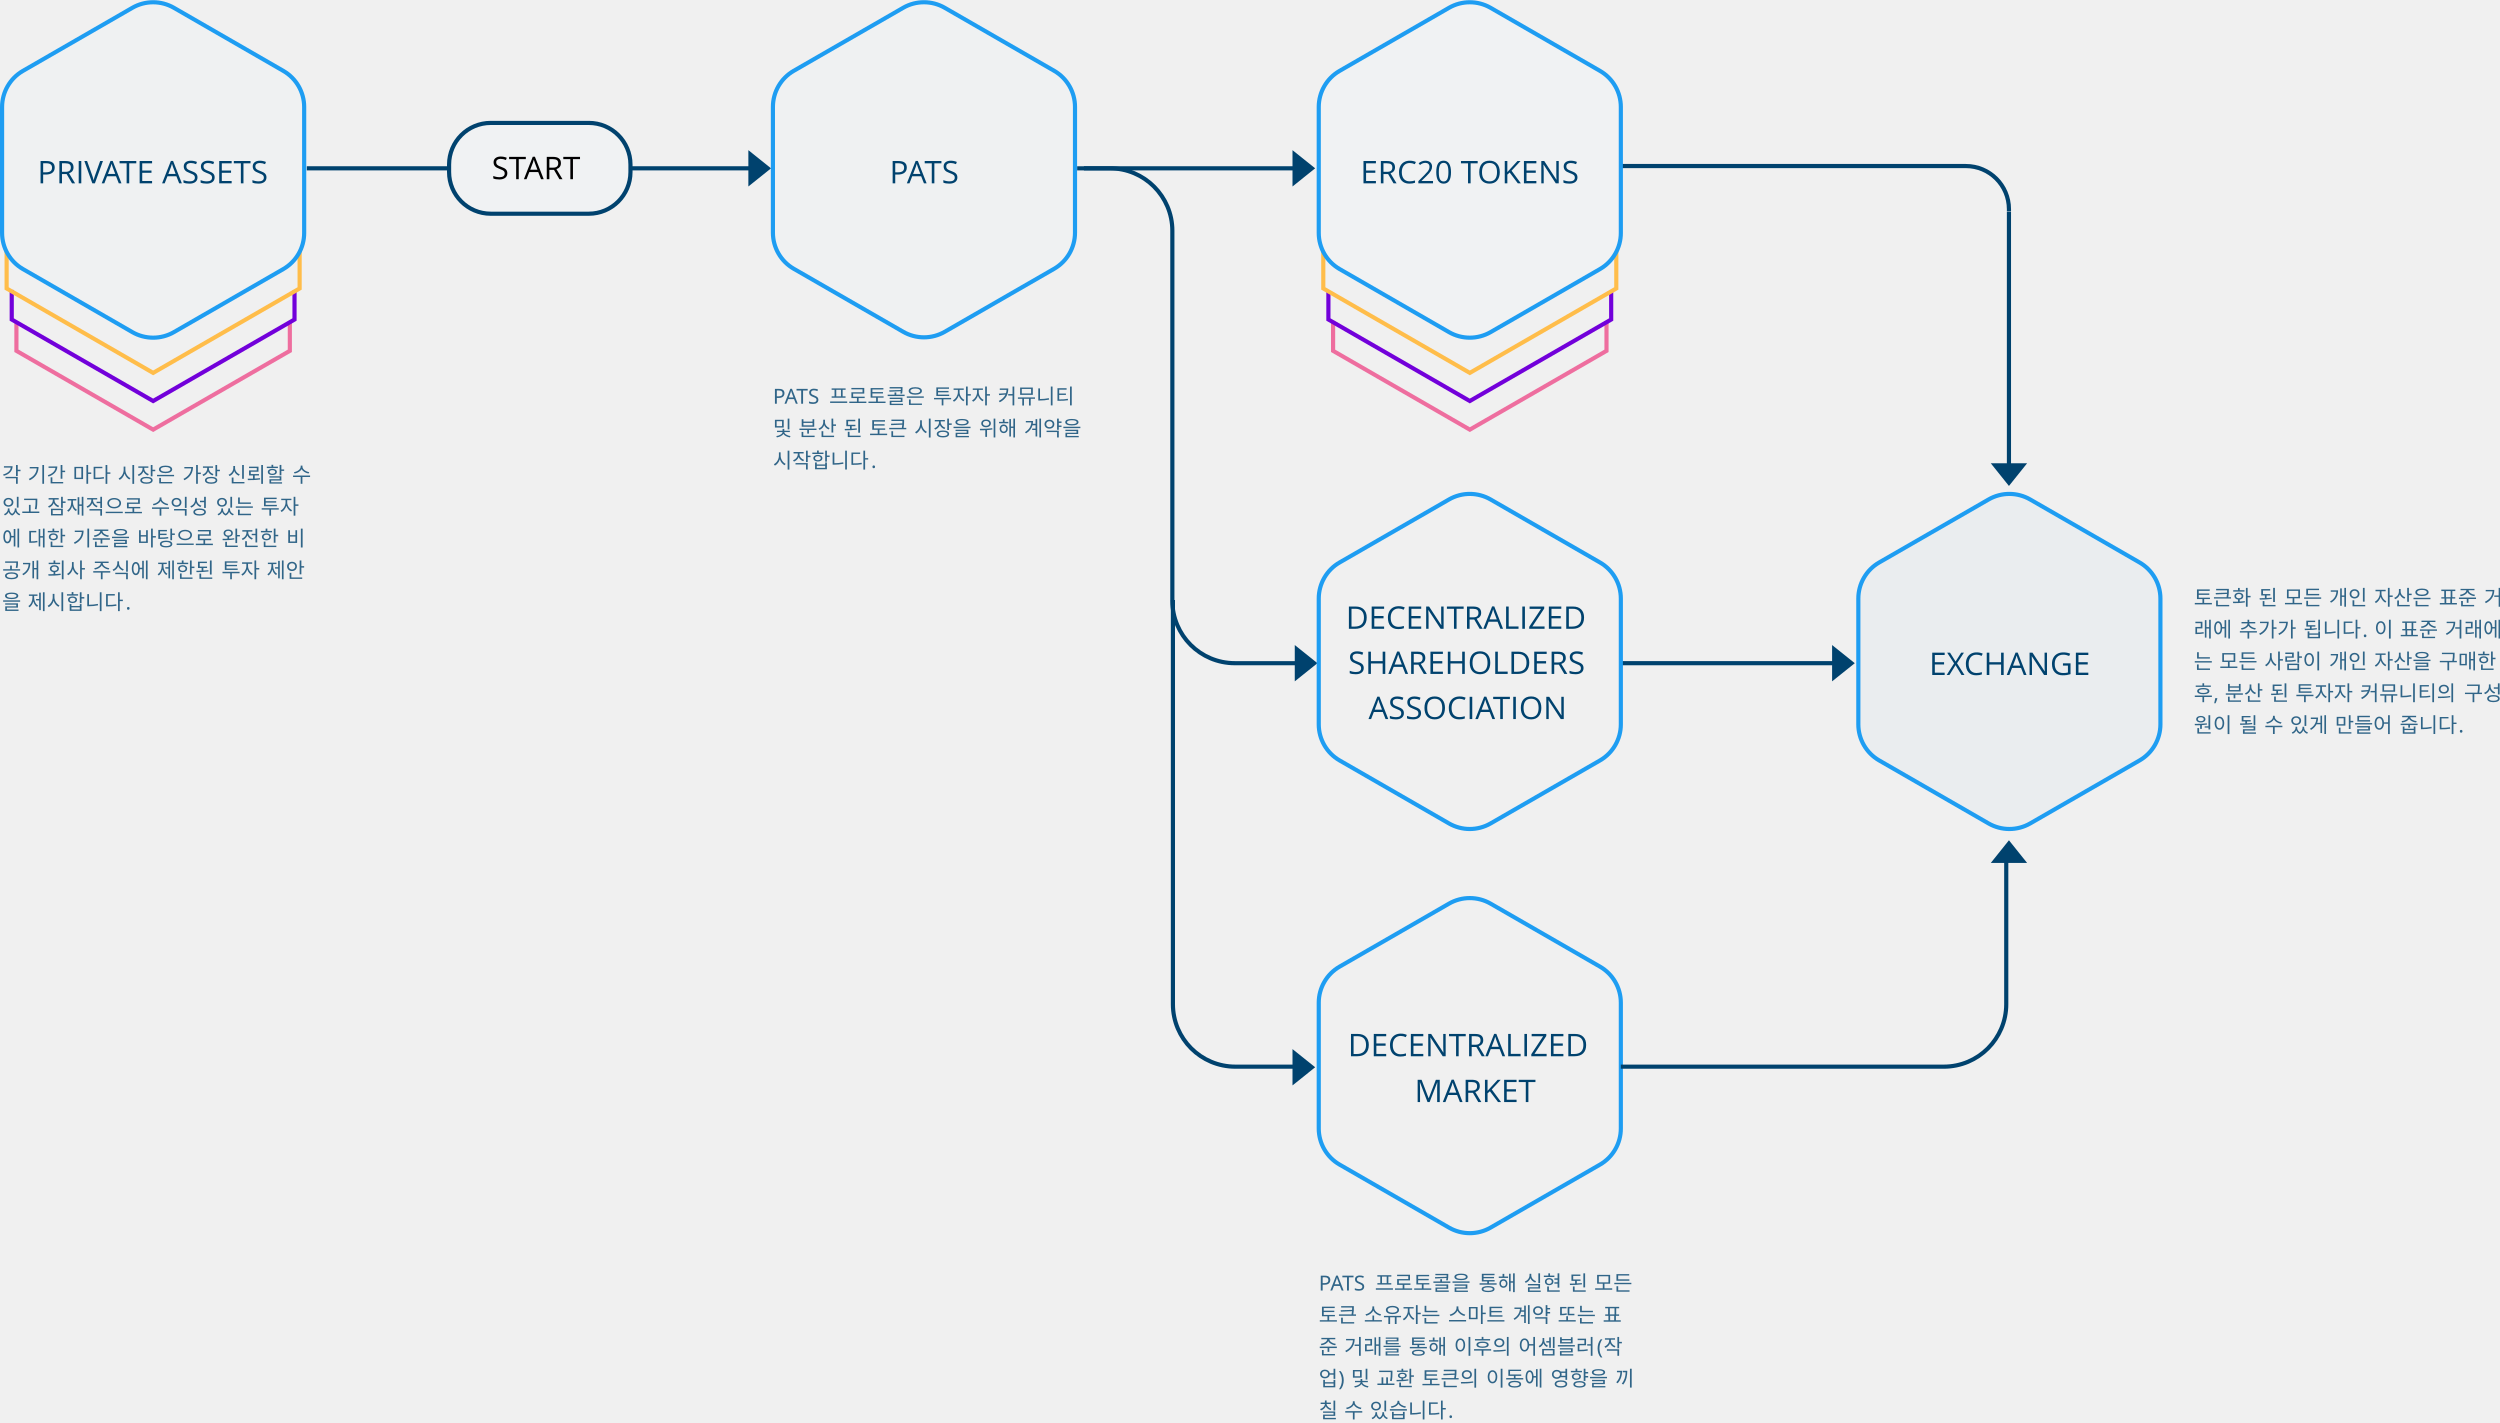
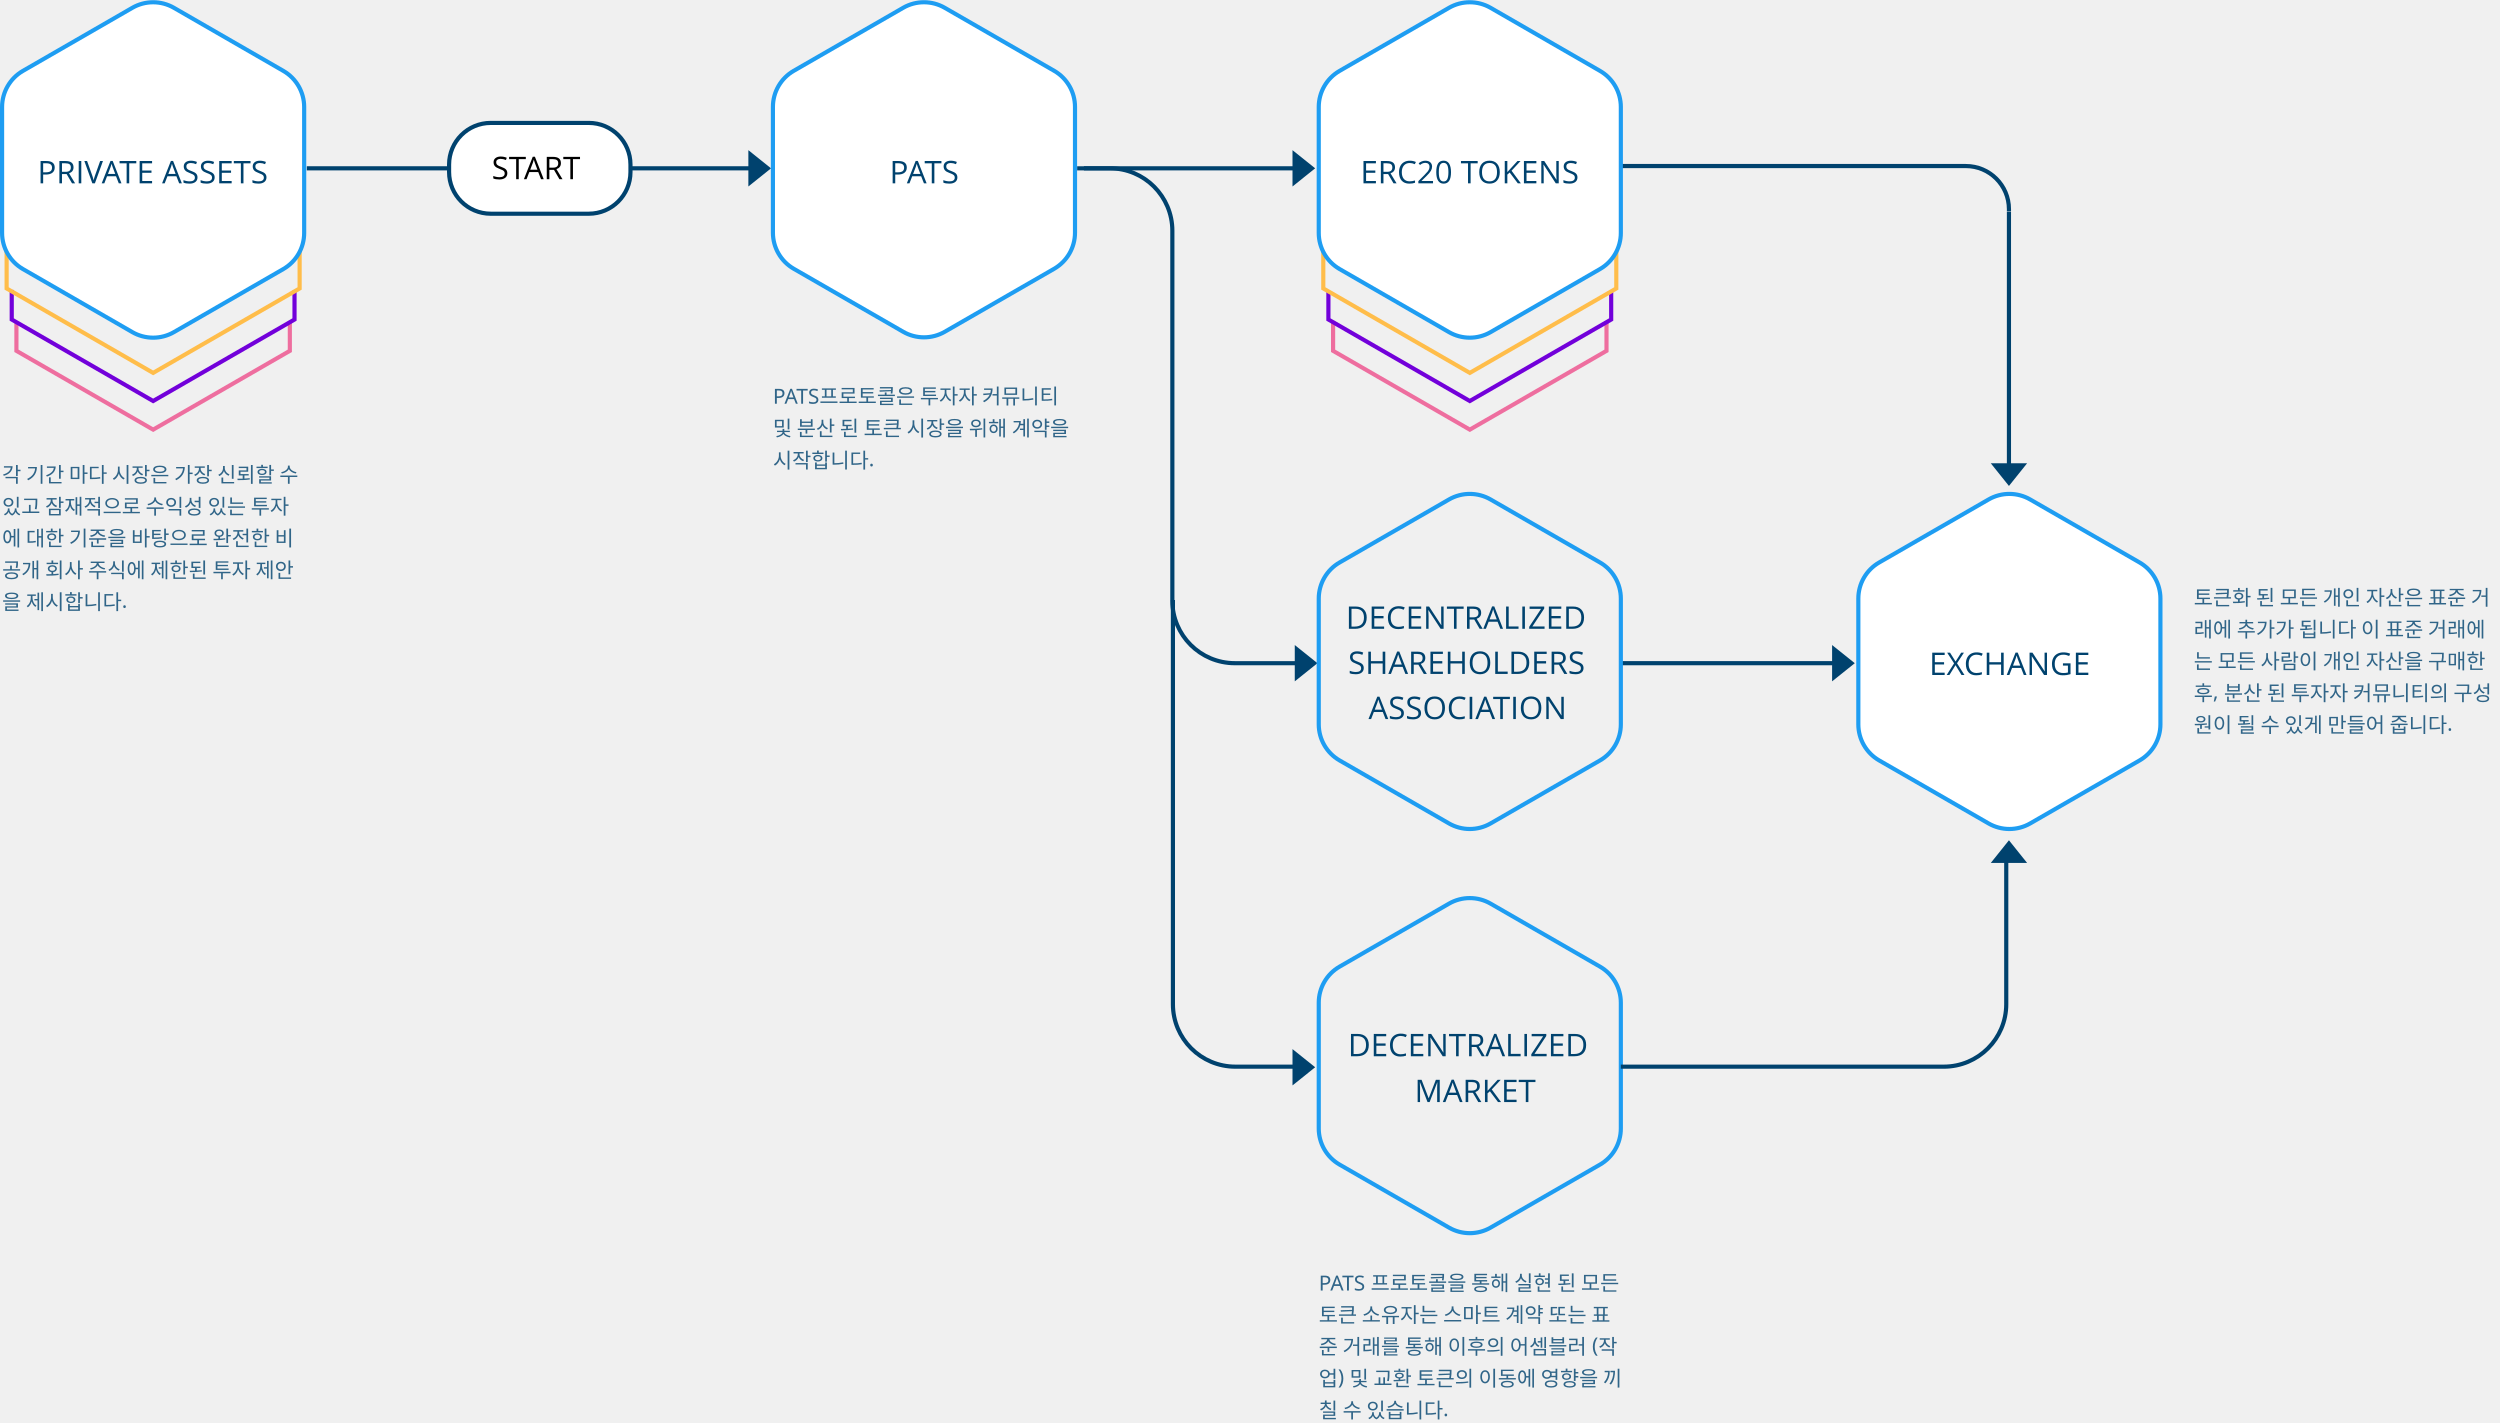
<svg xmlns="http://www.w3.org/2000/svg" width="1200" height="683" viewBox="0 0 1200 683">
  <g fill="none" fill-rule="evenodd">
    <path d="M147.25 80.792h218.493" stroke="#00426E" stroke-width="2" />
    <path fill="#00426E" d="M359.213 89.51V72.074l10.883 8.717z" />
    <path d="M520.278 80.792h106.65" stroke="#00426E" stroke-width="2" />
    <path fill="#00426E" d="M620.4 89.51V72.074l10.882 8.717z" />
    <path d="M778.199 318.33h109.916" stroke="#00426E" stroke-width="2" />
    <path fill="#00426E" d="M879.408 327.047v-17.434l10.883 8.717z" />
    <path d="M964.294 101.577V231.08" stroke="#00426E" stroke-width="2" />
    <path fill="#00426E" d="M955.577 222.375h17.434l-8.717 10.883zM973.01 414.21h-17.433l8.717-10.883z" />
    <path d="M517.021 80.792h15.708c16.569 0 30 13.432 30 30V288.33c0 16.569 13.432 30 30 30h35.573" stroke="#00426E" stroke-width="2" />
    <path fill="#00426E" d="M621.487 327.047v-17.434l10.883 8.717z" />
-     <rect width="87.062" height="43.585" rx="20" transform="translate(215.561 59)" fill="#F0F2F3" stroke="#00426E" stroke-width="2" />
+     <rect width="87.062" height="43.585" rx="20" transform="translate(215.561 59)" fill="#fff" stroke="#00426E" stroke-width="2" />
    <path d="M620.4 521v-17.434l10.882 8.717z" fill="#00426E" />
    <path d="M964.294 100.406c0-11.434-9.258-20.703-20.677-20.703M778.296 79.694h163.649" stroke-linecap="square" stroke="#00426E" stroke-width="2" />
-     <path d="M453.48 3.747l52.5 30.233A20 20 0 0 1 516 51.312v60.376a20 20 0 0 1-10.02 17.332l-52.5 30.233a20 20 0 0 1-19.96 0l-52.5-30.233A20 20 0 0 1 371 111.688V51.312a20 20 0 0 1 10.02-17.332l52.5-30.233a20 20 0 0 1 19.96 0z" stroke="#1E9DF2" stroke-width="2" fill="#EFF1F2" />
+     <path d="M453.48 3.747l52.5 30.233A20 20 0 0 1 516 51.312v60.376a20 20 0 0 1-10.02 17.332l-52.5 30.233a20 20 0 0 1-19.96 0l-52.5-30.233A20 20 0 0 1 371 111.688V51.312a20 20 0 0 1 10.02-17.332l52.5-30.233a20 20 0 0 1 19.96 0z" stroke="#1E9DF2" stroke-width="2" fill="#fff" />
    <g stroke-width="2">
      <path stroke="#EE6E9F" d="M771.12 154.074v14.324l-65.62 37.827-65.62-37.827v-14.38" />
      <path stroke="#7200DA" d="M773.367 140.222v13.143L705.5 192.487l-67.867-39.122v-13.143" />
      <path stroke="#FFBD4A" d="M705.5 16.842l70.32 40.536v81.073l-70.32 40.536-70.32-40.536V57.378z" />
-       <path d="M715.488 3.758l52.5 30.264A20 20 0 0 1 778 51.349v60.475a20 20 0 0 1-10.012 17.327l-52.5 30.264a20 20 0 0 1-19.976 0l-52.5-30.264A20 20 0 0 1 633 111.824V51.349a20 20 0 0 1 10.012-17.327l52.5-30.264a20 20 0 0 1 19.976 0z" stroke="#1E9DF2" fill="#F0F2F3" />
+       <path d="M715.488 3.758l52.5 30.264A20 20 0 0 1 778 51.349v60.475a20 20 0 0 1-10.012 17.327l-52.5 30.264a20 20 0 0 1-19.976 0l-52.5-30.264A20 20 0 0 1 633 111.824V51.349a20 20 0 0 1 10.012-17.327l52.5-30.264a20 20 0 0 1 19.976 0z" stroke="#1E9DF2" fill="#fff" />
    </g>
    <g stroke-width="2">
      <path stroke="#EE6E9F" d="M139.12 154.25v14.148L73.5 206.225 7.88 168.398v-13.976" />
      <path stroke="#7200DA" d="M141.367 139.519v13.846L73.5 192.487 5.633 153.365v-14.2" />
      <path stroke="#FFBD4A" d="M73.5 16.842l70.32 40.536v81.073L73.5 178.987 3.18 138.451V57.378z" />
-       <path d="M83.488 3.758l52.5 30.264A20 20 0 0 1 146 51.349v60.475a20 20 0 0 1-10.012 17.327l-52.5 30.264a20 20 0 0 1-19.976 0l-52.5-30.264A20 20 0 0 1 1 111.824V51.349a20 20 0 0 1 10.012-17.327l52.5-30.264a20 20 0 0 1 19.976 0z" stroke="#1E9DF2" fill="#EFF1F2" />
+       <path d="M83.488 3.758l52.5 30.264A20 20 0 0 1 146 51.349v60.475a20 20 0 0 1-10.012 17.327l-52.5 30.264a20 20 0 0 1-19.976 0l-52.5-30.264A20 20 0 0 1 1 111.824V51.349a20 20 0 0 1 10.012-17.327l52.5-30.264a20 20 0 0 1 19.976 0z" stroke="#1E9DF2" fill="#fff" />
    </g>
    <path d="M715.48 239.747l52.5 30.233A20 20 0 0 1 778 287.312v60.376a20 20 0 0 1-10.02 17.332l-52.5 30.233a20 20 0 0 1-19.96 0l-52.5-30.233A20 20 0 0 1 633 347.688v-60.376a20 20 0 0 1 10.02-17.332l52.5-30.233a20 20 0 0 1 19.96 0z" stroke="#1E9DF2" stroke-width="2" />
-     <g fill="#00426E" font-family="OpenSans-Regular, Open Sans" font-size="15">
-       <text transform="translate(646 285)">
-         <tspan x="0" y="16.833">DECENTRALIZED</tspan>
-       </text>
-       <text transform="translate(646 285)">
-         <tspan x="1.086" y="38.5">SHAREHOLDERS</tspan>
-       </text>
-       <text transform="translate(646 285)">
-         <tspan x="10.862" y="60.167">ASSOCIATION</tspan>
-       </text>
-     </g>
-     <path d="M974.48 239.747l52.5 30.233a20 20 0 0 1 10.02 17.332v60.376a20 20 0 0 1-10.02 17.332l-52.5 30.233a20 20 0 0 1-19.96 0l-52.5-30.233A20 20 0 0 1 892 347.688v-60.376a20 20 0 0 1 10.02-17.332l52.5-30.233a20 20 0 0 1 19.96 0z" stroke="#1E9DF2" stroke-width="2" fill="#EAEDEF" />
+     <text transform="translate(646 285)" fill="#00426E" font-family="OpenSans-Regular, Open Sans" font-size="15">
+       <tspan x="0" y="16.833">DECENTRALIZED</tspan>
+       <tspan x="1.086" y="38.5">SHAREHOLDERS</tspan>
+       <tspan x="10.862" y="60.167">ASSOCIATION</tspan>
+     </text>
+     <path d="M974.48 239.747l52.5 30.233a20 20 0 0 1 10.02 17.332v60.376a20 20 0 0 1-10.02 17.332l-52.5 30.233a20 20 0 0 1-19.96 0l-52.5-30.233A20 20 0 0 1 892 347.688v-60.376a20 20 0 0 1 10.02-17.332l52.5-30.233a20 20 0 0 1 19.96 0z" stroke="#1E9DF2" stroke-width="2" fill="#fff" />
    <path d="M715.48 433.747l52.5 30.233A20 20 0 0 1 778 481.312v60.376a20 20 0 0 1-10.02 17.332l-52.5 30.233a20 20 0 0 1-19.96 0l-52.5-30.233A20 20 0 0 1 633 541.688v-60.376a20 20 0 0 1 10.02-17.332l52.5-30.233a20 20 0 0 1 19.96 0z" stroke="#1E9DF2" stroke-width="2" />
    <g fill="#00426E">
      <path d="M657.02 501.543c0 1.768-.48 3.12-1.44 4.054-.96.935-2.34 1.403-4.142 1.403h-2.966v-10.708h3.281c1.665 0 2.96.461 3.882 1.384.923.923 1.385 2.212 1.385 3.867zm-1.319.044c0-1.396-.35-2.448-1.05-3.156-.702-.708-1.743-1.062-3.125-1.062h-1.809v8.554h1.516c1.485 0 2.6-.365 3.348-1.095.747-.73 1.12-1.81 1.12-3.24zm9.675 5.413h-5.969v-10.708h5.97v1.106h-4.725v3.45h4.439v1.098h-4.439v3.94h4.724V507zm6.958-9.749c-1.176 0-2.105.392-2.786 1.176-.682.784-1.022 1.857-1.022 3.219 0 1.401.328 2.484.985 3.248.657.764 1.593 1.147 2.809 1.147.747 0 1.599-.135 2.556-.403v1.091c-.742.278-1.658.417-2.747.417-1.577 0-2.794-.478-3.65-1.435-.858-.957-1.286-2.317-1.286-4.08 0-1.103.206-2.07.619-2.9a4.443 4.443 0 0 1 1.787-1.919c.779-.45 1.695-.674 2.75-.674 1.123 0 2.105.205 2.944.615l-.527 1.07c-.81-.381-1.621-.572-2.432-.572zM683.182 507h-5.97v-10.708h5.97v1.106h-4.724v3.45h4.438v1.098h-4.438v3.94h4.724V507zm10.737 0h-1.421l-5.852-8.987h-.059c.079 1.055.118 2.022.118 2.9V507h-1.15v-10.708h1.406l5.837 8.95h.059c-.01-.132-.032-.555-.066-1.27a22.05 22.05 0 0 1-.037-1.535v-6.145h1.165V507zm6.24 0h-1.245v-9.602h-3.391v-1.106h8.027v1.106h-3.39V507zm6.248-4.453V507h-1.245v-10.708h2.937c1.313 0 2.284.251 2.911.754.627.503.941 1.26.941 2.27 0 1.417-.718 2.374-2.153 2.872l2.908 4.812h-1.473l-2.592-4.453h-2.234zm0-1.07h1.706c.88 0 1.524-.174 1.934-.523.41-.35.615-.873.615-1.571 0-.708-.209-1.218-.626-1.53-.418-.313-1.088-.47-2.01-.47h-1.62v4.095zM721.165 507l-1.333-3.406h-4.292L714.222 507h-1.26l4.233-10.752h1.048L722.454 507h-1.289zm-1.721-4.526l-1.245-3.318c-.161-.42-.327-.935-.498-1.546-.108.47-.262.984-.462 1.546l-1.26 3.318h3.465zm4.482 4.526v-10.708h1.245v9.58h4.725V507h-5.97zm7.786 0v-10.708h1.245V507h-1.245zm10.671 0h-7.36v-.974l5.683-8.613h-5.508v-1.121h7.024v.974l-5.683 8.606h5.844V507zm8.042 0h-5.969v-10.708h5.97v1.106H745.7v3.45h4.439v1.098H745.7v3.94h4.724V507zm10.92-5.457c0 1.768-.479 3.12-1.439 4.054-.959.935-2.34 1.403-4.141 1.403h-2.967v-10.708h3.282c1.665 0 2.959.461 3.881 1.384.923.923 1.385 2.212 1.385 3.867zm-1.318.044c0-1.396-.35-2.448-1.05-3.156-.701-.708-1.743-1.062-3.124-1.062h-1.81v8.554h1.517c1.484 0 2.6-.365 3.347-1.095.747-.73 1.12-1.81 1.12-3.24zM685.21 529l-3.632-9.492h-.058c.068.752.102 1.645.102 2.68V529h-1.15v-10.708h1.875l3.391 8.833h.059l3.42-8.833h1.86V529h-1.244v-6.9c0-.79.034-1.65.102-2.578h-.059L686.214 529h-1.003zm15.536 0l-1.333-3.406h-4.292L693.802 529h-1.26l4.234-10.752h1.047L702.035 529h-1.29zm-1.722-4.526l-1.245-3.318c-.16-.42-.327-.935-.498-1.546-.107.47-.261.984-.461 1.546l-1.26 3.318h3.464zm5.728.073V529h-1.245v-10.708h2.937c1.313 0 2.284.251 2.911.754.628.503.941 1.26.941 2.27 0 1.417-.717 2.374-2.153 2.872l2.908 4.812h-1.472l-2.593-4.453h-2.234zm0-1.07h1.706c.88 0 1.524-.174 1.934-.523.41-.35.615-.873.615-1.571 0-.708-.208-1.218-.626-1.53-.417-.313-1.088-.47-2.01-.47h-1.619v4.095zM720.514 529h-1.465l-3.904-5.193-1.12.996V529h-1.246v-10.708h1.245v5.31l4.856-5.31h1.473l-4.307 4.65 4.468 6.058zm7.441 0h-5.97v-10.708h5.97v1.106h-4.724v3.45h4.438v1.098h-4.438v3.94h4.724V529zm5.669 0h-1.245v-9.602h-3.391v-1.106h8.027v1.106h-3.391V529z" />
    </g>
    <g fill="#00426E" font-family="BMHANNA, BM HANNA_TTF" font-size="10" opacity=".8">
      <text transform="translate(1 223)">
-         <tspan x="0" y="8.455">각</tspan>
-       </text>
-       <text transform="translate(1 223)">
-         <tspan x="12.226" y="8.455">기간</tspan>
-       </text>
-       <text transform="translate(1 223)">
-         <tspan x="33.854" y="8.455">마다</tspan>
-       </text>
-       <text transform="translate(1 223)">
-         <tspan x="55.481" y="8.455">시장은</tspan>
-       </text>
-       <text transform="translate(1 223)">
-         <tspan x="86.512" y="8.455">가장</tspan>
-       </text>
-       <text transform="translate(1 223)">
-         <tspan x="108.139" y="8.455">신뢰할</tspan>
-       </text>
-       <text transform="translate(1 223)">
-         <tspan x="139.169" y="8.455">수</tspan>
-       </text>
-       <text transform="translate(1 223)">
-         <tspan x="0" y="23.727">있고</tspan>
-       </text>
-       <text transform="translate(1 223)">
-         <tspan x="21.628" y="23.727">잠재적으로</tspan>
-       </text>
-       <text transform="translate(1 223)">
-         <tspan x="71.462" y="23.727">수익성</tspan>
-       </text>
-       <text transform="translate(1 223)">
-         <tspan x="102.492" y="23.727">있는</tspan>
-       </text>
-       <text transform="translate(1 223)">
-         <tspan x="124.12" y="23.727">투자</tspan>
-       </text>
-       <text transform="translate(1 223)">
-         <tspan x="0" y="39">에</tspan>
-       </text>
-       <text transform="translate(1 223)">
-         <tspan x="12.226" y="39">대한</tspan>
-       </text>
-       <text transform="translate(1 223)">
-         <tspan x="33.854" y="39">기준을</tspan>
-       </text>
-       <text transform="translate(1 223)">
-         <tspan x="64.884" y="39">바탕으로</tspan>
-       </text>
-       <text transform="translate(1 223)">
-         <tspan x="105.316" y="39">완전한</tspan>
-       </text>
-       <text transform="translate(1 223)">
-         <tspan x="136.346" y="39">비</tspan>
-       </text>
-       <text transform="translate(1 223)">
-         <tspan x="0" y="54.273">공개</tspan>
-       </text>
-       <text transform="translate(1 223)">
-         <tspan x="21.628" y="54.273">회사</tspan>
-       </text>
-       <text transform="translate(1 223)">
-         <tspan x="43.256" y="54.273">주식에</tspan>
-       </text>
-       <text transform="translate(1 223)">
-         <tspan x="74.286" y="54.273">제한된</tspan>
-       </text>
-       <text transform="translate(1 223)">
-         <tspan x="105.316" y="54.273">투자</tspan>
-       </text>
-       <text transform="translate(1 223)">
-         <tspan x="126.944" y="54.273">제안</tspan>
-       </text>
-       <text transform="translate(1 223)">
-         <tspan x="0" y="69.545">을</tspan>
-       </text>
-       <text transform="translate(1 223)">
-         <tspan x="12.226" y="69.545">제시합니다</tspan>
-       </text>
-       <text transform="translate(1 223)">
-         <tspan x="59.237" y="69.545">.</tspan>
+         <tspan x="0" y="8.455">각 기간 마다 시장은 가장 신뢰할 수</tspan>
+         <tspan x="0" y="23.727">있고 잠재적으로 수익성 있는 투자</tspan>
+         <tspan x="0" y="39">에 대한 기준을 바탕으로 완전한 비</tspan>
+         <tspan x="0" y="54.273">공개 회사 주식에 제한된 투자 제안</tspan>
+         <tspan x="0" y="69.545">을 제시합니다.</tspan>
      </text>
    </g>
    <g fill="#00426E" font-family="BMHANNA, BM HANNA_TTF" font-size="10" opacity=".8">
      <text transform="translate(371 185)">
-         <tspan x="0" y="8.8">PATS</tspan>
-       </text>
-       <text transform="translate(371 185)">
-         <tspan x="26.956" y="8.8">프로토콜은</tspan>
-       </text>
-       <text transform="translate(371 185)">
-         <tspan x="76.849" y="8.8">투자자</tspan>
-       </text>
-       <text transform="translate(371 185)">
-         <tspan x="107.916" y="8.8">커뮤니티</tspan>
-       </text>
-       <text transform="translate(371 185)">
-         <tspan x="0" y="24.2">및</tspan>
-       </text>
-       <text transform="translate(371 185)">
-         <tspan x="12.24" y="24.2">분산</tspan>
-       </text>
-       <text transform="translate(371 185)">
-         <tspan x="33.893" y="24.2">된</tspan>
-       </text>
-       <text transform="translate(371 185)">
-         <tspan x="46.134" y="24.2">토큰</tspan>
-       </text>
-       <text transform="translate(371 185)">
-         <tspan x="67.787" y="24.2">시장을</tspan>
-       </text>
-       <text transform="translate(371 185)">
-         <tspan x="98.853" y="24.2">위해</tspan>
-       </text>
-       <text transform="translate(371 185)">
-         <tspan x="120.507" y="24.2">계약을</tspan>
-       </text>
-       <text transform="translate(371 185)">
-         <tspan x="0" y="39.6">시작합니다</tspan>
-       </text>
-       <text transform="translate(371 185)">
-         <tspan x="47.066" y="39.6">.</tspan>
+         <tspan x="0" y="8.8">PATS프로토콜은 투자자 커뮤니티</tspan>
+         <tspan x="0" y="24.2">및 분산 된 토큰 시장을 위해 계약을</tspan>
+         <tspan x="0" y="39.6">시작합니다.</tspan>
      </text>
    </g>
    <g fill="#00426E" font-family="BMHANNA, BM HANNA_TTF" font-size="10" opacity=".8">
      <text transform="translate(1053 282)">
-         <tspan x="0" y="8.455">토큰화</tspan>
-       </text>
-       <text transform="translate(1053 282)">
-         <tspan x="31.048" y="8.455">된</tspan>
-       </text>
-       <text transform="translate(1053 282)">
-         <tspan x="43.281" y="8.455">모든</tspan>
-       </text>
-       <text transform="translate(1053 282)">
-         <tspan x="64.922" y="8.455">개인</tspan>
-       </text>
-       <text transform="translate(1053 282)">
-         <tspan x="86.562" y="8.455">자산은</tspan>
-       </text>
-       <text transform="translate(1053 282)">
-         <tspan x="117.61" y="8.455">표준</tspan>
-       </text>
-       <text transform="translate(1053 282)">
-         <tspan x="139.251" y="8.455">거</tspan>
-       </text>
-       <text transform="translate(1053 282)">
-         <tspan x="0" y="23.727">래에</tspan>
-       </text>
-       <text transform="translate(1053 282)">
-         <tspan x="21.641" y="23.727">추가가</tspan>
-       </text>
-       <text transform="translate(1053 282)">
-         <tspan x="52.689" y="23.727">됩니다</tspan>
-       </text>
-       <text transform="translate(1053 282)">
-         <tspan x="80.912" y="23.727">.</tspan>
-       </text>
-       <text transform="translate(1053 282)">
-         <tspan x="86.631" y="23.727">이</tspan>
-       </text>
-       <text transform="translate(1053 282)">
-         <tspan x="98.864" y="23.727">표준</tspan>
-       </text>
-       <text transform="translate(1053 282)">
-         <tspan x="120.504" y="23.727">거래에</tspan>
-       </text>
-       <text transform="translate(1053 282)">
-         <tspan x="0" y="39">는</tspan>
-       </text>
-       <text transform="translate(1053 282)">
-         <tspan x="12.233" y="39">모든</tspan>
-       </text>
-       <text transform="translate(1053 282)">
-         <tspan x="33.873" y="39">사람이</tspan>
-       </text>
-       <text transform="translate(1053 282)">
-         <tspan x="64.922" y="39">개인</tspan>
-       </text>
-       <text transform="translate(1053 282)">
-         <tspan x="86.562" y="39">자산을</tspan>
-       </text>
-       <text transform="translate(1053 282)">
-         <tspan x="117.61" y="39">구매한</tspan>
-       </text>
-       <text transform="translate(1053 282)">
-         <tspan x="0" y="54.273">후</tspan>
-       </text>
-       <text transform="translate(1053 282)">
-         <tspan x="9.408" y="54.273">,</tspan>
-       </text>
-       <text transform="translate(1053 282)">
-         <tspan x="14.899" y="54.273">분산</tspan>
-       </text>
-       <text transform="translate(1053 282)">
-         <tspan x="36.539" y="54.273">된</tspan>
-       </text>
-       <text transform="translate(1053 282)">
-         <tspan x="48.772" y="54.273">투자자</tspan>
-       </text>
-       <text transform="translate(1053 282)">
-         <tspan x="79.82" y="54.273">커뮤니티의</tspan>
-       </text>
-       <text transform="translate(1053 282)">
-         <tspan x="129.684" y="54.273">구성</tspan>
-       </text>
-       <text transform="translate(1053 282)">
-         <tspan x="0" y="69.545">원이</tspan>
-       </text>
-       <text transform="translate(1053 282)">
-         <tspan x="21.641" y="69.545">될</tspan>
-       </text>
-       <text transform="translate(1053 282)">
-         <tspan x="33.873" y="69.545">수</tspan>
-       </text>
-       <text transform="translate(1053 282)">
-         <tspan x="46.106" y="69.545">있게</tspan>
-       </text>
-       <text transform="translate(1053 282)">
-         <tspan x="67.747" y="69.545">만들어</tspan>
-       </text>
-       <text transform="translate(1053 282)">
-         <tspan x="98.795" y="69.545">줍니다</tspan>
-       </text>
-       <text transform="translate(1053 282)">
-         <tspan x="127.018" y="69.545">.</tspan>
+         <tspan x="0" y="8.455">토큰화 된 모든 개인 자산은 표준 거</tspan>
+         <tspan x="0" y="23.727">래에 추가가 됩니다 이 표준 거래에</tspan>
+         <tspan x="0" y="39">는 모든 사람이 개인 자산을 구매한</tspan>
+         <tspan x="0" y="54.273">후, 분산 된 투자자 커뮤니티의 구성</tspan>
+         <tspan x="0" y="69.545">원이 될 수 있게 만들어 줍니다.</tspan>
      </text>
    </g>
    <g fill="#00426E" font-family="BMHANNA, BM HANNA_TTF" font-size="10" opacity=".8">
      <text transform="translate(633 611)">
-         <tspan x="0" y="8.455">PATS</tspan>
-       </text>
-       <text transform="translate(633 611)">
-         <tspan x="26.909" y="8.455">프로토콜을</tspan>
-       </text>
-       <text transform="translate(633 611)">
-         <tspan x="76.715" y="8.455">통해</tspan>
-       </text>
-       <text transform="translate(633 611)">
-         <tspan x="98.33" y="8.455">실현</tspan>
-       </text>
-       <text transform="translate(633 611)">
-         <tspan x="119.946" y="8.455">된</tspan>
-       </text>
-       <text transform="translate(633 611)">
-         <tspan x="132.164" y="8.455">모든</tspan>
-       </text>
-       <text transform="translate(633 611)">
-         <tspan x="0" y="23.727">토큰</tspan>
-       </text>
-       <text transform="translate(633 611)">
-         <tspan x="21.615" y="23.727">소유자는</tspan>
-       </text>
-       <text transform="translate(633 611)">
-         <tspan x="62.024" y="23.727">스마트</tspan>
-       </text>
-       <text transform="translate(633 611)">
-         <tspan x="93.037" y="23.727">계약</tspan>
-       </text>
-       <text transform="translate(633 611)">
-         <tspan x="114.652" y="23.727">또는</tspan>
-       </text>
-       <text transform="translate(633 611)">
-         <tspan x="136.267" y="23.727">표</tspan>
-       </text>
-       <text transform="translate(633 611)">
-         <tspan x="0" y="39">준</tspan>
-       </text>
-       <text transform="translate(633 611)">
-         <tspan x="12.219" y="39">거래를</tspan>
-       </text>
-       <text transform="translate(633 611)">
-         <tspan x="43.231" y="39">통해</tspan>
-       </text>
-       <text transform="translate(633 611)">
-         <tspan x="64.846" y="39">이후의</tspan>
-       </text>
-       <text transform="translate(633 611)">
-         <tspan x="95.859" y="39">어셈블러</tspan>
-       </text>
-       <text transform="translate(633 611)">
-         <tspan x="133.446" y="39">(</tspan>
-       </text>
-       <text transform="translate(633 611)">
-         <tspan x="136.66" y="39">작</tspan>
-       </text>
-       <text transform="translate(633 611)">
-         <tspan x="0" y="54.273">업</tspan>
-       </text>
-       <text transform="translate(633 611)">
-         <tspan x="9.397" y="54.273">)</tspan>
-       </text>
-       <text transform="translate(633 611)">
-         <tspan x="15.433" y="54.273">및</tspan>
-       </text>
-       <text transform="translate(633 611)">
-         <tspan x="27.652" y="54.273">교환</tspan>
-       </text>
-       <text transform="translate(633 611)">
-         <tspan x="49.267" y="54.273">토큰의</tspan>
-       </text>
-       <text transform="translate(633 611)">
-         <tspan x="80.279" y="54.273">이동에</tspan>
-       </text>
-       <text transform="translate(633 611)">
-         <tspan x="111.292" y="54.273">영향을</tspan>
-       </text>
-       <text transform="translate(633 611)">
-         <tspan x="142.304" y="54.273">끼</tspan>
-       </text>
-       <text transform="translate(633 611)">
-         <tspan x="0" y="69.545">칠</tspan>
-       </text>
-       <text transform="translate(633 611)">
-         <tspan x="12.219" y="69.545">수</tspan>
-       </text>
-       <text transform="translate(633 611)">
-         <tspan x="24.437" y="69.545">있습니다</tspan>
-       </text>
-       <text transform="translate(633 611)">
-         <tspan x="62.024" y="69.545">.</tspan>
+         <tspan x="0" y="8.455">PATS 프로토콜을 통해 실현 된 모든</tspan>
+         <tspan x="0" y="23.727">토큰 소유자는 스마트 계약 또는 표</tspan>
+         <tspan x="0" y="39">준 거래를 통해 이후의 어셈블러 (작</tspan>
+         <tspan x="0" y="54.273">업) 및 교환 토큰의 이동에 영향을 끼</tspan>
+         <tspan x="0" y="69.545">칠 수 있습니다.</tspan>
      </text>
    </g>
    <path d="M563 288v194c0 16.569 13.431 30 30 30h32M778 512h155c16.569 0 30-13.431 30-30v-70" stroke="#00426E" stroke-width="2" />
    <path d="M243.515 83.15c0 .943-.342 1.678-1.026 2.205-.683.528-1.611.791-2.783.791-1.27 0-2.246-.163-2.93-.49v-1.201c.44.185.918.332 1.436.439.517.107 1.03.161 1.538.161.83 0 1.455-.157 1.875-.472.42-.315.63-.753.63-1.315 0-.371-.075-.675-.224-.912-.148-.237-.397-.455-.747-.655-.349-.2-.88-.428-1.593-.681-.996-.357-1.707-.78-2.135-1.268-.427-.488-.64-1.125-.64-1.911 0-.825.31-1.482.93-1.97.62-.489 1.44-.733 2.46-.733 1.065 0 2.044.195 2.938.586l-.389 1.084c-.883-.371-1.743-.557-2.578-.557-.659 0-1.174.142-1.545.425-.371.283-.557.677-.557 1.18 0 .37.069.675.205.911.137.237.368.454.693.652.324.198.821.416 1.49.656 1.123.4 1.896.83 2.318 1.289.422.459.634 1.054.634 1.787zM249 86h-1.245v-9.602h-3.39v-1.106h8.027v1.106H249V86zm10.687 0l-1.333-3.406h-4.292L252.743 86h-1.26l4.234-10.752h1.047L260.976 86h-1.29zm-1.722-4.526l-1.245-3.318a17.77 17.77 0 0 1-.498-1.546c-.107.47-.261.984-.461 1.546l-1.26 3.318h3.464zm5.728.073V86h-1.245V75.292h2.937c1.313 0 2.284.251 2.911.754.628.503.941 1.26.941 2.27 0 1.417-.717 2.374-2.153 2.872L269.992 86h-1.472l-2.593-4.453h-2.234zm0-1.07h1.706c.88 0 1.524-.174 1.934-.523.41-.35.615-.873.615-1.571 0-.708-.208-1.218-.626-1.53-.417-.313-1.088-.47-2.01-.47h-1.62v4.095zM275.016 86h-1.245v-9.602h-3.391v-1.106h8.027v1.106h-3.39V86z" fill="#000" />
    <path d="M26.262 80.412c0 1.084-.37 1.918-1.11 2.501-.74.584-1.798.876-3.175.876h-1.26V88h-1.245V77.292h2.776c2.676 0 4.014 1.04 4.014 3.12zm-5.545 2.307h1.12c1.104 0 1.903-.178 2.396-.534.493-.357.74-.928.74-1.714 0-.708-.232-1.236-.696-1.582-.464-.347-1.187-.52-2.168-.52h-1.392v4.35zm9.031.828V88h-1.245V77.292h2.937c1.313 0 2.284.251 2.911.754.628.503.941 1.26.941 2.27 0 1.417-.717 2.374-2.153 2.872L36.047 88h-1.472l-2.593-4.453h-2.234zm0-1.07h1.707c.879 0 1.523-.174 1.933-.523.41-.35.615-.873.615-1.571 0-.708-.208-1.218-.626-1.53-.417-.313-1.087-.47-2.01-.47h-1.619v4.095zM37.775 88V77.292h1.246V88h-1.246zm10.298-10.708h1.34L45.554 88h-1.23l-3.838-10.708h1.319l2.46 6.929c.284.796.508 1.57.674 2.321.176-.79.406-1.58.689-2.365l2.446-6.885zM57.016 88l-1.333-3.406h-4.292L50.073 88h-1.26l4.233-10.752h1.048L58.305 88h-1.289zm-1.721-4.526l-1.245-3.318c-.161-.42-.327-.935-.498-1.546-.108.47-.261.984-.462 1.546l-1.26 3.318h3.465zM62.025 88h-1.244v-9.602H57.39v-1.106h8.027v1.106h-3.391V88zm10.973 0h-5.97V77.292h5.97v1.106h-4.725v3.45h4.439v1.098h-4.439v3.94h4.725V88zm13 0l-1.333-3.406h-4.292L79.055 88h-1.26l4.233-10.752h1.048L87.287 88h-1.289zm-1.721-4.526l-1.245-3.318c-.161-.42-.327-.935-.498-1.546-.108.47-.262.984-.462 1.546l-1.26 3.318h3.465zm10.525 1.677c0 .942-.342 1.677-1.026 2.204-.683.528-1.611.791-2.783.791-1.27 0-2.246-.163-2.93-.49v-1.201c.44.185.918.332 1.436.439.518.107 1.03.161 1.538.161.83 0 1.455-.157 1.875-.472.42-.315.63-.753.63-1.315 0-.371-.074-.675-.223-.912-.15-.237-.398-.455-.747-.655-.35-.2-.88-.428-1.593-.681-.997-.357-1.708-.78-2.135-1.268-.428-.488-.641-1.125-.641-1.911 0-.825.31-1.482.93-1.97.62-.489 1.44-.733 2.46-.733 1.065 0 2.044.195 2.938.586l-.388 1.084c-.884-.371-1.744-.557-2.579-.557-.659 0-1.174.142-1.545.425-.371.283-.557.677-.557 1.18 0 .37.069.675.205.911.137.237.368.454.693.652.324.198.821.416 1.49.656 1.123.4 1.896.83 2.318 1.289.423.459.634 1.054.634 1.787zm8.232 0c0 .942-.342 1.677-1.025 2.204-.684.528-1.612.791-2.783.791-1.27 0-2.247-.163-2.93-.49v-1.201c.44.185.918.332 1.435.439.518.107 1.03.161 1.539.161.83 0 1.455-.157 1.875-.472.42-.315.63-.753.63-1.315 0-.371-.075-.675-.224-.912-.149-.237-.398-.455-.747-.655-.35-.2-.88-.428-1.593-.681-.996-.357-1.708-.78-2.135-1.268-.427-.488-.64-1.125-.64-1.911 0-.825.31-1.482.93-1.97.62-.489 1.44-.733 2.46-.733 1.065 0 2.044.195 2.937.586l-.388 1.084c-.884-.371-1.743-.557-2.578-.557-.66 0-1.174.142-1.546.425-.37.283-.556.677-.556 1.18 0 .37.068.675.205.911.137.237.367.454.692.652.325.198.822.416 1.49.656 1.124.4 1.896.83 2.319 1.289.422.459.633 1.054.633 1.787zm8.16 2.849h-5.97V77.292h5.97v1.106h-4.725v3.45h4.439v1.098h-4.439v3.94h4.724V88zm5.668 0h-1.245v-9.602h-3.39v-1.106h8.026v1.106h-3.39V88zm11.045-2.85c0 .943-.342 1.678-1.025 2.205-.684.528-1.611.791-2.783.791-1.27 0-2.246-.163-2.93-.49v-1.201c.44.185.918.332 1.435.439.518.107 1.03.161 1.539.161.83 0 1.455-.157 1.875-.472.42-.315.63-.753.63-1.315 0-.371-.075-.675-.224-.912-.149-.237-.398-.455-.747-.655-.35-.2-.88-.428-1.593-.681-.996-.357-1.708-.78-2.135-1.268-.427-.488-.64-1.125-.64-1.911 0-.825.31-1.482.93-1.97.62-.489 1.44-.733 2.46-.733 1.065 0 2.044.195 2.937.586l-.388 1.084c-.884-.371-1.743-.557-2.578-.557-.66 0-1.174.142-1.545.425-.372.283-.557.677-.557 1.18 0 .37.068.675.205.911.137.237.367.454.692.652.325.198.822.416 1.49.656 1.124.4 1.896.83 2.319 1.289.422.459.633 1.054.633 1.787zM435.262 80.412c0 1.084-.37 1.918-1.11 2.501-.74.584-1.798.876-3.175.876h-1.26V88h-1.245V77.292h2.776c2.676 0 4.014 1.04 4.014 3.12zm-5.545 2.307h1.12c1.104 0 1.903-.178 2.396-.534.493-.357.74-.928.74-1.714 0-.708-.232-1.236-.696-1.582-.464-.347-1.187-.52-2.168-.52h-1.392v4.35zM443.487 88l-1.333-3.406h-4.292L436.543 88h-1.26l4.234-10.752h1.047L444.776 88h-1.29zm-1.721-4.526l-1.245-3.318a17.77 17.77 0 0 1-.499-1.546c-.107.47-.26.984-.461 1.546l-1.26 3.318h3.465zm6.73 4.526h-1.245v-9.602h-3.39v-1.106h8.027v1.106h-3.391V88zm11.046-2.85c0 .943-.342 1.678-1.026 2.205-.683.528-1.611.791-2.783.791-1.27 0-2.246-.163-2.93-.49v-1.201c.44.185.918.332 1.436.439.517.107 1.03.161 1.538.161.83 0 1.455-.157 1.875-.472.42-.315.63-.753.63-1.315 0-.371-.075-.675-.224-.912-.149-.237-.398-.455-.747-.655s-.88-.428-1.593-.681c-.996-.357-1.708-.78-2.135-1.268-.427-.488-.64-1.125-.64-1.911 0-.825.31-1.482.93-1.97.62-.489 1.44-.733 2.46-.733 1.065 0 2.044.195 2.938.586l-.389 1.084c-.883-.371-1.743-.557-2.578-.557-.659 0-1.174.142-1.545.425-.371.283-.557.677-.557 1.18 0 .37.069.675.205.911.137.237.368.454.692.652.325.198.822.416 1.49.656 1.124.4 1.897.83 2.319 1.289.422.459.634 1.054.634 1.787zM660.441 88h-5.969V77.292h5.97v1.106h-4.725v3.45h4.439v1.098h-4.439v3.94h4.724V88zm3.619-4.453V88h-1.246V77.292h2.937c1.314 0 2.284.251 2.912.754.627.503.941 1.26.941 2.27 0 1.417-.718 2.374-2.153 2.872L670.358 88h-1.472l-2.593-4.453h-2.233zm0-1.07h1.706c.879 0 1.524-.174 1.934-.523.41-.35.615-.873.615-1.571 0-.708-.209-1.218-.626-1.53-.418-.313-1.088-.47-2.01-.47h-1.62v4.095zm12.612-4.226c-1.177 0-2.106.392-2.787 1.176-.681.784-1.022 1.857-1.022 3.219 0 1.401.329 2.484.985 3.248.657.764 1.593 1.147 2.81 1.147.746 0 1.598-.135 2.555-.403v1.091c-.742.278-1.657.417-2.746.417-1.577 0-2.794-.478-3.651-1.435-.857-.957-1.286-2.317-1.286-4.08 0-1.103.207-2.07.62-2.9a4.443 4.443 0 0 1 1.786-1.919c.78-.45 1.696-.674 2.75-.674 1.124 0 2.105.205 2.945.615l-.527 1.07c-.811-.381-1.622-.572-2.432-.572zM687.849 88h-7.039v-1.047l2.82-2.835c.86-.869 1.426-1.49 1.7-1.86.273-.371.478-.733.614-1.084.137-.352.205-.73.205-1.135 0-.572-.173-1.025-.52-1.36-.346-.334-.827-.5-1.442-.5-.445 0-.866.072-1.264.219-.398.146-.841.413-1.33.798l-.644-.827c.987-.82 2.06-1.23 3.223-1.23 1.006 0 1.794.257 2.366.772.57.515.857 1.207.857 2.076 0 .679-.19 1.35-.572 2.014-.38.665-1.094 1.504-2.138 2.52l-2.344 2.292v.06h5.508V88zm8.635-5.369c0 1.85-.292 3.233-.875 4.146-.584.913-1.476 1.37-2.677 1.37-1.153 0-2.03-.468-2.63-1.403-.6-.935-.9-2.306-.9-4.113 0-1.865.29-3.25.87-4.152.582-.904 1.468-1.355 2.66-1.355 1.162 0 2.044.47 2.647 1.413.603.942.905 2.307.905 4.094zm-5.852 0c0 1.558.183 2.692.55 3.402.365.71.949 1.066 1.75 1.066.81 0 1.397-.36 1.761-1.08.364-.72.546-1.85.546-3.388 0-1.538-.182-2.664-.546-3.38-.364-.715-.95-1.073-1.761-1.073-.801 0-1.385.353-1.75 1.059-.367.705-.55 1.837-.55 3.394zM705.896 88h-1.246v-9.602h-3.39v-1.106h8.027v1.106h-3.391V88zm13.996-5.369c0 1.714-.433 3.062-1.3 4.043-.867.982-2.071 1.472-3.614 1.472-1.578 0-2.795-.482-3.652-1.446-.857-.964-1.285-2.325-1.285-4.083 0-1.743.43-3.095 1.29-4.054.858-.96 2.08-1.44 3.661-1.44 1.538 0 2.74.489 3.604 1.465.864.977 1.296 2.325 1.296 4.043zm-8.533 0c0 1.45.31 2.55.927 3.3.618.75 1.515 1.124 2.692 1.124 1.186 0 2.082-.373 2.688-1.12.605-.748.908-1.849.908-3.304 0-1.44-.302-2.533-.905-3.277-.603-.745-1.495-1.117-2.677-1.117-1.186 0-2.088.375-2.706 1.124-.618.75-.927 1.84-.927 3.27zM730.014 88h-1.465l-3.903-5.193-1.121.996V88h-1.245V77.292h1.245v5.31l4.856-5.31h1.472l-4.307 4.65L730.014 88zm7.442 0h-5.97V77.292h5.97v1.106h-4.725v3.45h4.439v1.098h-4.439v3.94h4.725V88zm10.737 0h-1.421l-5.852-8.987h-.059c.078 1.055.118 2.022.118 2.9V88h-1.15V77.292h1.406l5.837 8.95h.059c-.01-.132-.032-.555-.066-1.27a22.05 22.05 0 0 1-.037-1.535v-6.145h1.165V88zm8.987-2.85c0 .943-.342 1.678-1.026 2.205-.683.528-1.611.791-2.783.791-1.27 0-2.246-.163-2.93-.49v-1.201c.44.185.918.332 1.436.439.518.107 1.03.161 1.538.161.83 0 1.455-.157 1.875-.472.42-.315.63-.753.63-1.315 0-.371-.075-.675-.223-.912-.15-.237-.398-.455-.748-.655-.349-.2-.88-.428-1.593-.681-.996-.357-1.707-.78-2.135-1.268-.427-.488-.64-1.125-.64-1.911 0-.825.31-1.482.93-1.97.62-.489 1.44-.733 2.46-.733 1.065 0 2.044.195 2.938.586l-.388 1.084c-.884-.371-1.744-.557-2.579-.557-.659 0-1.174.142-1.545.425-.371.283-.557.677-.557 1.18 0 .37.069.675.205.911.137.237.368.454.693.652.324.198.821.416 1.49.656 1.123.4 1.896.83 2.318 1.289.423.459.634 1.054.634 1.787zM933.441 324h-5.969v-10.708h5.97v1.106h-4.725v3.45h4.439v1.098h-4.439v3.94h4.724V324zm9.5 0h-1.414l-2.878-4.71-2.93 4.71h-1.318l3.56-5.596-3.318-5.112h1.377l2.658 4.24 2.68-4.24h1.327l-3.318 5.068 3.574 5.64zm5.815-9.749c-1.176 0-2.105.392-2.787 1.176-.68.784-1.021 1.857-1.021 3.219 0 1.401.328 2.484.985 3.248.657.764 1.593 1.147 2.809 1.147.747 0 1.599-.135 2.556-.403v1.091c-.742.278-1.658.417-2.747.417-1.577 0-2.794-.478-3.65-1.435-.858-.957-1.286-2.317-1.286-4.08 0-1.103.206-2.07.619-2.9a4.443 4.443 0 0 1 1.787-1.919c.779-.45 1.695-.674 2.75-.674 1.123 0 2.104.205 2.944.615l-.527 1.07c-.81-.381-1.621-.572-2.432-.572zM961.764 324h-1.245v-5.04h-5.64V324h-1.245v-10.708h1.245v4.556h5.64v-4.556h1.245V324zm9.668 0l-1.333-3.406h-4.292L964.49 324h-1.26l4.233-10.752h1.048L972.72 324h-1.289zm-1.721-4.526l-1.245-3.318c-.161-.42-.327-.935-.498-1.546-.108.47-.261.984-.462 1.546l-1.26 3.318h3.465zM982.558 324h-1.421l-5.852-8.987h-.059c.078 1.055.117 2.022.117 2.9V324h-1.15v-10.708h1.407l5.837 8.95h.059c-.01-.132-.032-.555-.066-1.27a22.05 22.05 0 0 1-.037-1.535v-6.145h1.165V324zm7.653-5.61h3.64v5.207c-.566.18-1.142.318-1.728.41a13.16 13.16 0 0 1-2.036.14c-1.621 0-2.883-.483-3.787-1.447-.903-.964-1.355-2.316-1.355-4.054 0-1.113.224-2.089.67-2.926a4.532 4.532 0 0 1 1.93-1.919c.84-.442 1.824-.663 2.952-.663 1.143 0 2.207.21 3.193.63l-.483 1.099c-.967-.41-1.897-.616-2.79-.616-1.304 0-2.322.389-3.055 1.165-.732.776-1.098 1.853-1.098 3.23 0 1.445.352 2.541 1.058 3.289.706.747 1.742 1.12 3.11 1.12.741 0 1.466-.085 2.174-.256v-3.296h-2.395v-1.113zm12.18 5.61h-5.969v-10.708h5.97v1.106h-4.725v3.45h4.439v1.098h-4.439v3.94h4.725V324z" fill="#00426E" />
  </g>
</svg>
